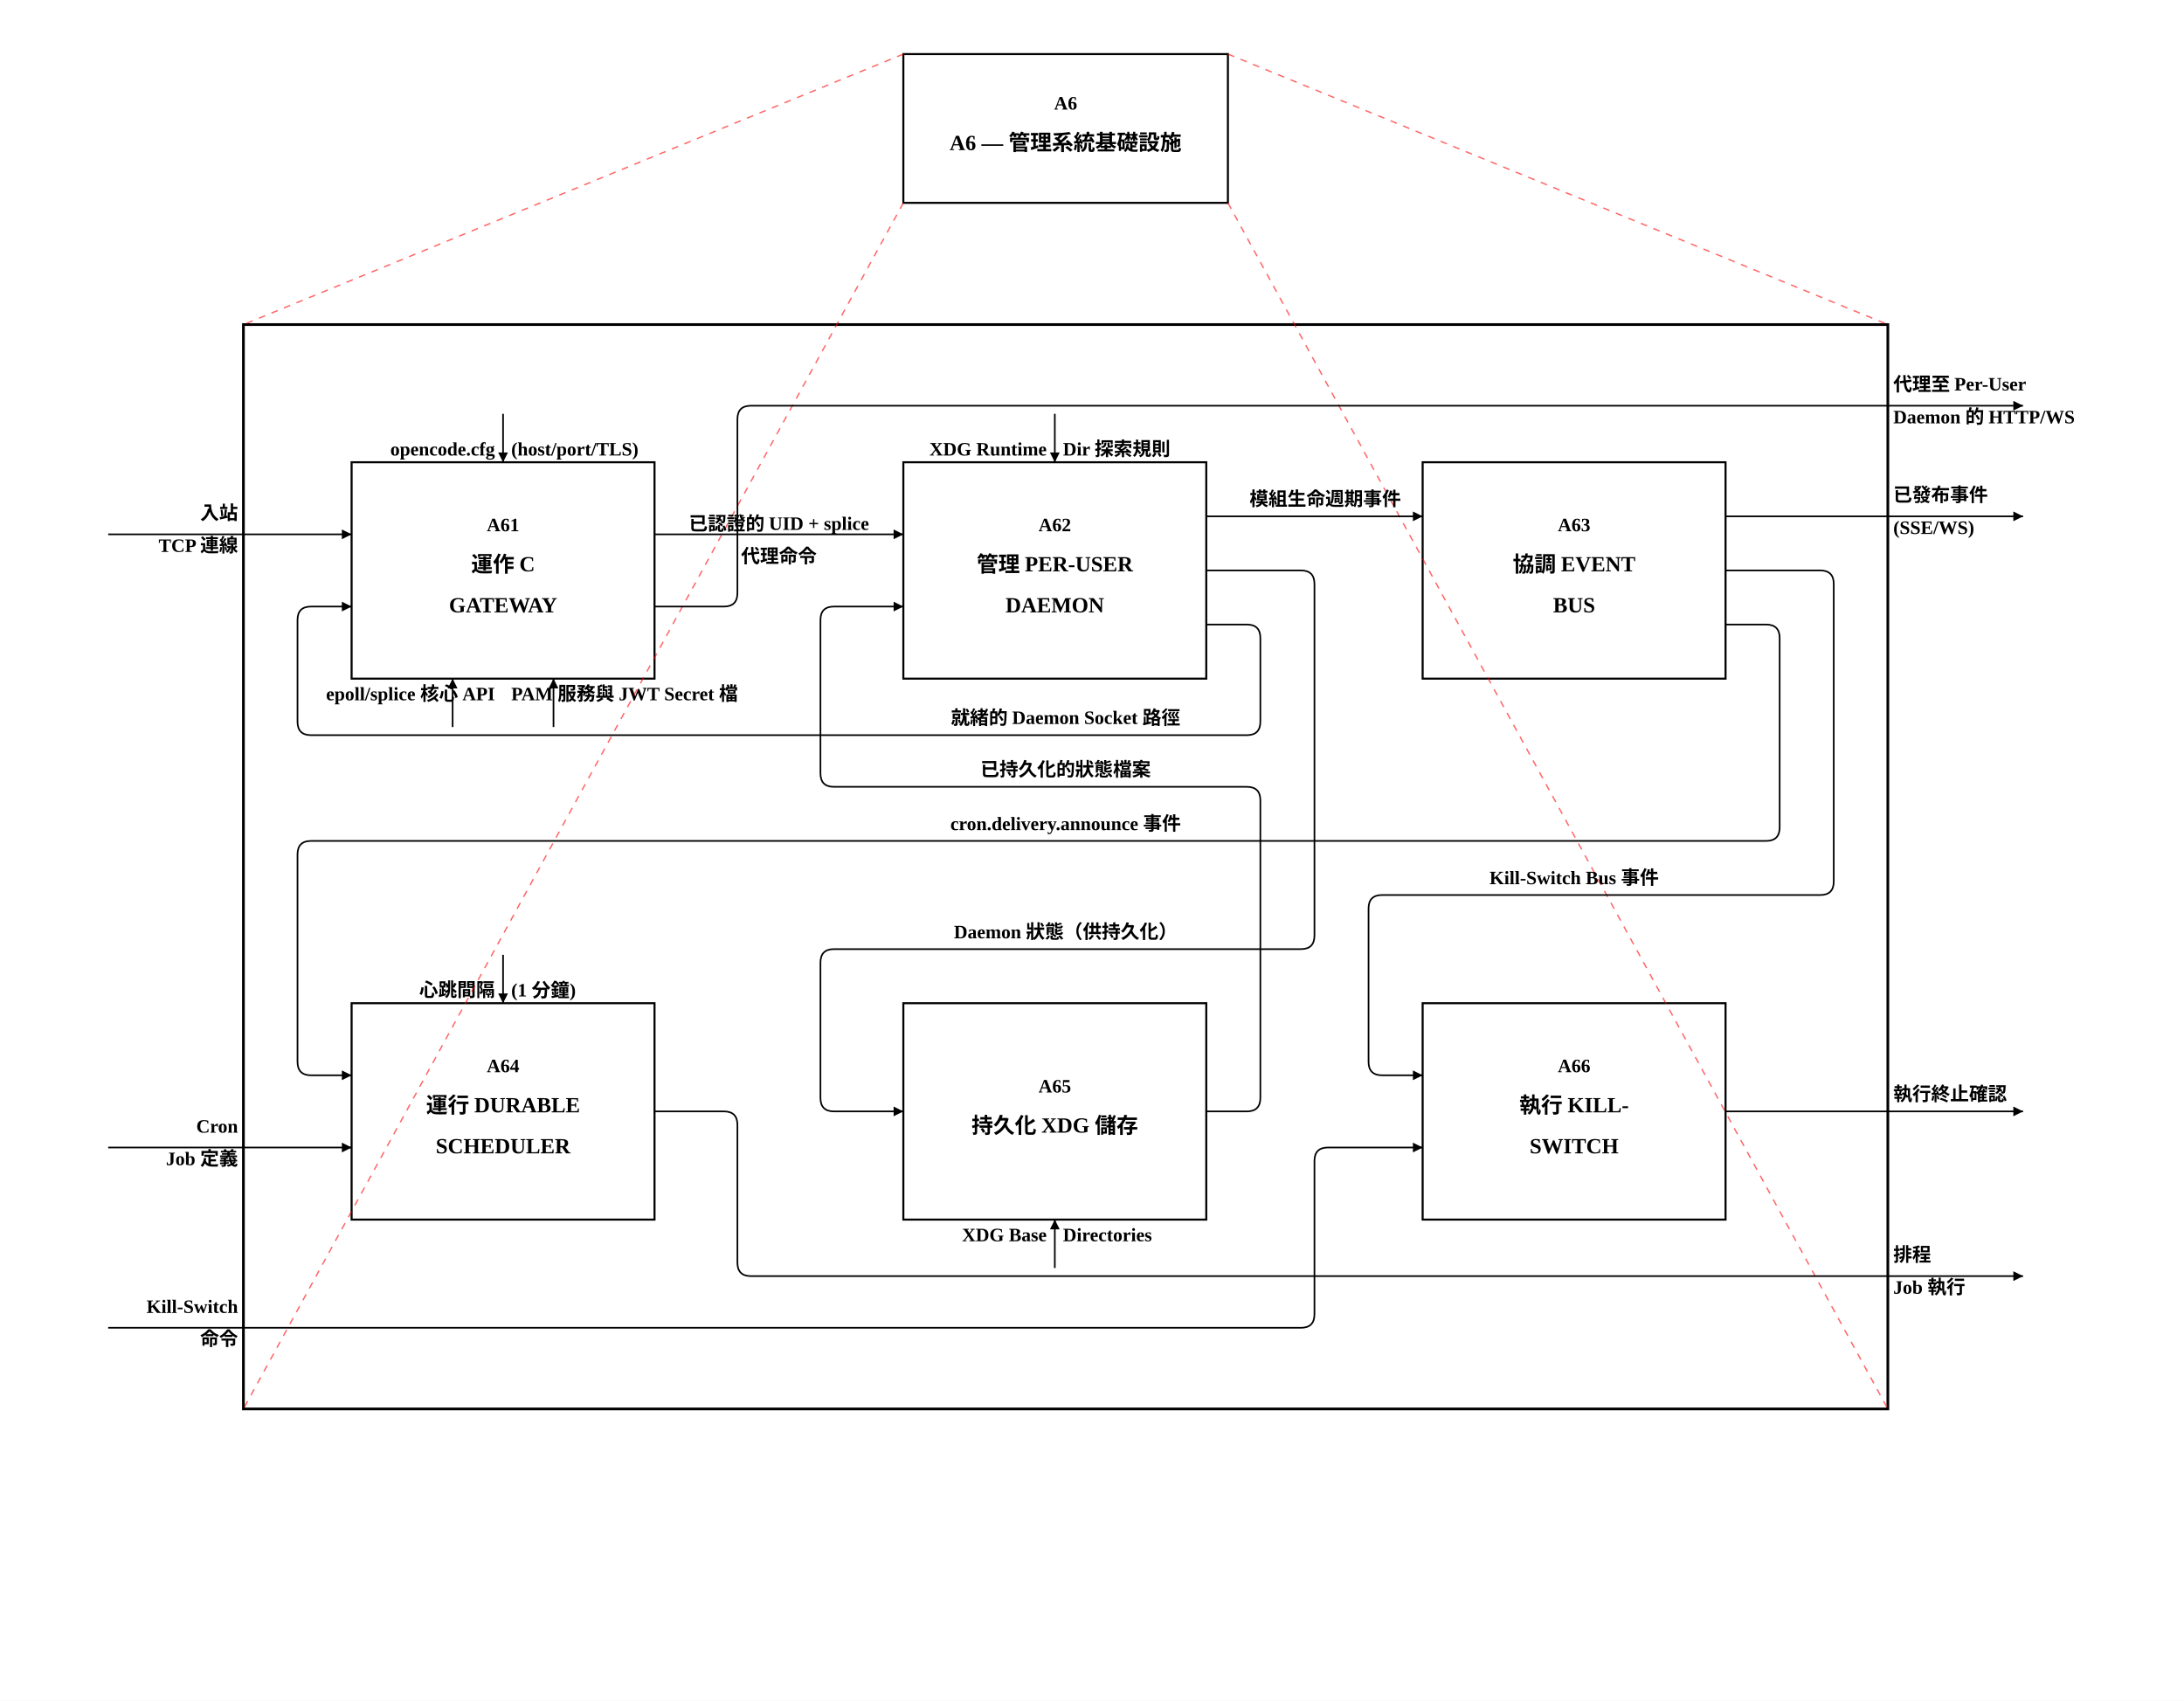
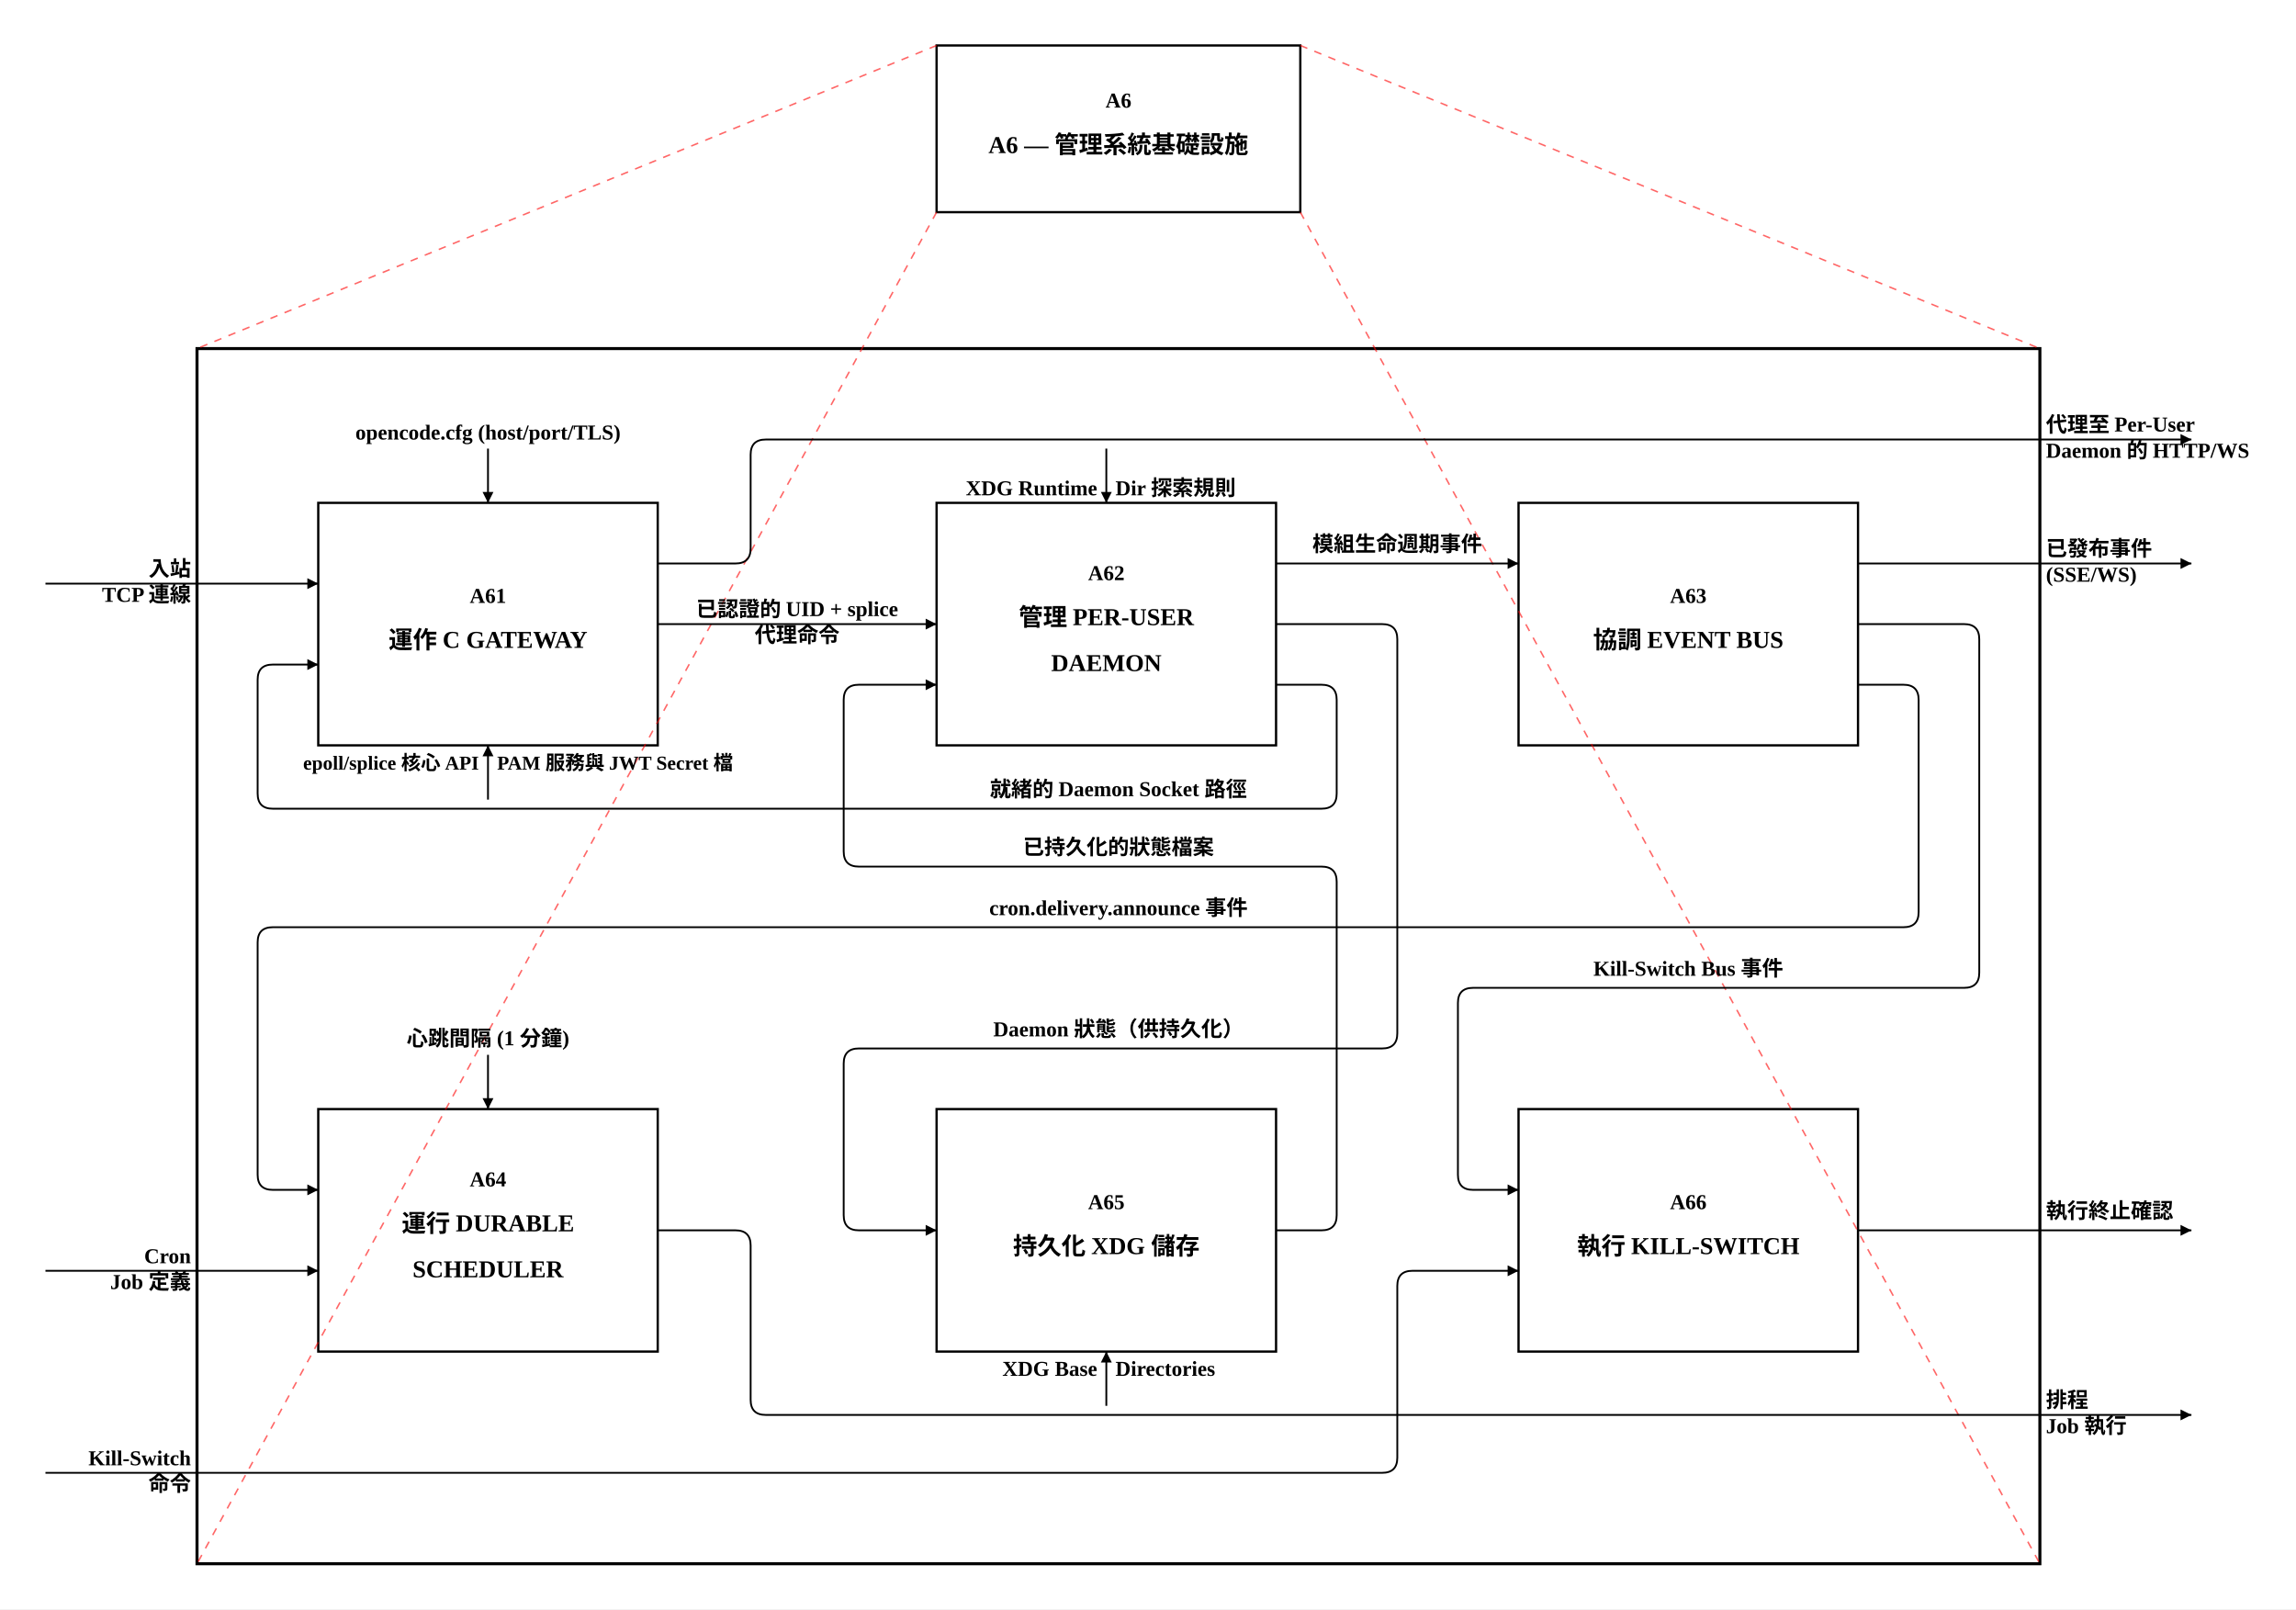
- <svg xmlns="http://www.w3.org/2000/svg" width="1615.0" height="1257.6" viewBox="-130.0 -221.8 1615.0 1257.6">
+ <svg xmlns="http://www.w3.org/2000/svg" width="1515.0" height="1061.8" viewBox="-80.0 -211.8 1515.0 1061.8">
  <defs>
    <marker id="arrow" viewBox="0 0 10 10" refX="10" refY="5" markerWidth="6" markerHeight="6" orient="auto-start-reverse">
      <path d="M 0 0 L 10 5 L 0 10 z" fill="black" />
    </marker>
    <marker id="call_arrow" viewBox="0 0 10 10" refX="10" refY="5" markerWidth="8" markerHeight="8" orient="auto-start-reverse">
      <path d="M 0 0 L 10 5 L 0 10 M 0 2 L 6 5 L 0 8" fill="none" stroke="black" stroke-width="1" />
    </marker>
  </defs>
-   <rect x="-130.0" y="-221.8" width="1615.0" height="1257.6" fill="white" />
+   <rect x="-80.0" y="-211.8" width="1515.0" height="1061.8" fill="white" />
  <rect x="130.0" y="120.0" width="224.0" height="160.0" stroke="black" fill="white" stroke-width="1.5" data-id="A61" />
-   <text x="242.0" y="171.0" text-anchor="middle" font-size="14" font-weight="bold" font-family="'Times New Roman', 'BiauKai', 'DFKai-SB', '标楷体', serif" data-id="A61">A61</text>
-   <text x="242.0" y="201.0" text-anchor="middle" font-size="16" font-weight="bold" font-family="'Times New Roman', 'BiauKai', 'DFKai-SB', '标楷体', serif" data-id="A61">運作 C</text>
-   <text x="242.0" y="231.0" text-anchor="middle" font-size="16" font-weight="bold" font-family="'Times New Roman', 'BiauKai', 'DFKai-SB', '标楷体', serif" data-id="A61">GATEWAY</text>
+   <text x="242.0" y="186.0" text-anchor="middle" font-size="14" font-weight="bold" font-family="'Times New Roman', 'BiauKai', 'DFKai-SB', '标楷体', serif" data-id="A61">A61</text>
+   <text x="242.0" y="216.0" text-anchor="middle" font-size="16" font-weight="bold" font-family="'Times New Roman', 'BiauKai', 'DFKai-SB', '标楷体', serif" data-id="A61">運作 C GATEWAY</text>
  <rect x="538.0" y="120.0" width="224.0" height="160.0" stroke="black" fill="white" stroke-width="1.5" data-id="A62" />
  <text x="650.0" y="171.0" text-anchor="middle" font-size="14" font-weight="bold" font-family="'Times New Roman', 'BiauKai', 'DFKai-SB', '标楷体', serif" data-id="A62">A62</text>
  <text x="650.0" y="201.0" text-anchor="middle" font-size="16" font-weight="bold" font-family="'Times New Roman', 'BiauKai', 'DFKai-SB', '标楷体', serif" data-id="A62">管理 PER-USER</text>
  <text x="650.0" y="231.0" text-anchor="middle" font-size="16" font-weight="bold" font-family="'Times New Roman', 'BiauKai', 'DFKai-SB', '标楷体', serif" data-id="A62">DAEMON</text>
  <rect x="922.0" y="120.0" width="224.0" height="160.0" stroke="black" fill="white" stroke-width="1.5" data-id="A63" />
-   <text x="1034.0" y="171.0" text-anchor="middle" font-size="14" font-weight="bold" font-family="'Times New Roman', 'BiauKai', 'DFKai-SB', '标楷体', serif" data-id="A63">A63</text>
-   <text x="1034.0" y="201.0" text-anchor="middle" font-size="16" font-weight="bold" font-family="'Times New Roman', 'BiauKai', 'DFKai-SB', '标楷体', serif" data-id="A63">協調 EVENT</text>
-   <text x="1034.0" y="231.0" text-anchor="middle" font-size="16" font-weight="bold" font-family="'Times New Roman', 'BiauKai', 'DFKai-SB', '标楷体', serif" data-id="A63">BUS</text>
+   <text x="1034.0" y="186.0" text-anchor="middle" font-size="14" font-weight="bold" font-family="'Times New Roman', 'BiauKai', 'DFKai-SB', '标楷体', serif" data-id="A63">A63</text>
+   <text x="1034.0" y="216.0" text-anchor="middle" font-size="16" font-weight="bold" font-family="'Times New Roman', 'BiauKai', 'DFKai-SB', '标楷体', serif" data-id="A63">協調 EVENT BUS</text>
  <rect x="130.0" y="520.0" width="224.0" height="160.0" stroke="black" fill="white" stroke-width="1.5" data-id="A64" />
  <text x="242.0" y="571.0" text-anchor="middle" font-size="14" font-weight="bold" font-family="'Times New Roman', 'BiauKai', 'DFKai-SB', '标楷体', serif" data-id="A64">A64</text>
  <text x="242.0" y="601.0" text-anchor="middle" font-size="16" font-weight="bold" font-family="'Times New Roman', 'BiauKai', 'DFKai-SB', '标楷体', serif" data-id="A64">運行 DURABLE</text>
  <text x="242.0" y="631.0" text-anchor="middle" font-size="16" font-weight="bold" font-family="'Times New Roman', 'BiauKai', 'DFKai-SB', '标楷体', serif" data-id="A64">SCHEDULER</text>
  <rect x="538.0" y="520.0" width="224.0" height="160.0" stroke="black" fill="white" stroke-width="1.5" data-id="A65" />
  <text x="650.0" y="586.0" text-anchor="middle" font-size="14" font-weight="bold" font-family="'Times New Roman', 'BiauKai', 'DFKai-SB', '标楷体', serif" data-id="A65">A65</text>
  <text x="650.0" y="616.0" text-anchor="middle" font-size="16" font-weight="bold" font-family="'Times New Roman', 'BiauKai', 'DFKai-SB', '标楷体', serif" data-id="A65">持久化 XDG 儲存</text>
  <rect x="922.0" y="520.0" width="224.0" height="160.0" stroke="black" fill="white" stroke-width="1.5" data-id="A66" />
-   <text x="1034.0" y="571.0" text-anchor="middle" font-size="14" font-weight="bold" font-family="'Times New Roman', 'BiauKai', 'DFKai-SB', '标楷体', serif" data-id="A66">A66</text>
-   <text x="1034.0" y="601.0" text-anchor="middle" font-size="16" font-weight="bold" font-family="'Times New Roman', 'BiauKai', 'DFKai-SB', '标楷体', serif" data-id="A66">執行 KILL-</text>
-   <text x="1034.0" y="631.0" text-anchor="middle" font-size="16" font-weight="bold" font-family="'Times New Roman', 'BiauKai', 'DFKai-SB', '标楷体', serif" data-id="A66">SWITCH</text>
-   <text x="236.0" y="115.0" font-size="14" font-weight="bold" fill="black" font-family="'Times New Roman', 'BiauKai', 'DFKai-SB', '标楷体', serif" text-anchor="end" data-arrow-id="C1">opencode.cfg</text>
-   <text x="248.0" y="115.0" font-size="14" font-weight="bold" fill="black" font-family="'Times New Roman', 'BiauKai', 'DFKai-SB', '标楷体', serif" text-anchor="start" data-arrow-id="C1">(host/port/TLS)</text>
-   <text x="644.0" y="115.0" font-size="14" font-weight="bold" fill="black" font-family="'Times New Roman', 'BiauKai', 'DFKai-SB', '标楷体', serif" text-anchor="end" data-arrow-id="C2">XDG Runtime</text>
-   <text x="656.0" y="115.0" font-size="14" font-weight="bold" fill="black" font-family="'Times New Roman', 'BiauKai', 'DFKai-SB', '标楷体', serif" text-anchor="start" data-arrow-id="C2">Dir 探索規則</text>
-   <text x="236.0" y="515.0" font-size="14" font-weight="bold" fill="black" font-family="'Times New Roman', 'BiauKai', 'DFKai-SB', '标楷体', serif" text-anchor="end" data-arrow-id="C3">心跳間隔</text>
-   <text x="248.0" y="515.0" font-size="14" font-weight="bold" fill="black" font-family="'Times New Roman', 'BiauKai', 'DFKai-SB', '标楷体', serif" text-anchor="start" data-arrow-id="C3">(1 分鐘)</text>
-   <text x="236.0" y="296.0" font-size="14" font-weight="bold" fill="black" font-family="'Times New Roman', 'BiauKai', 'DFKai-SB', '标楷体', serif" text-anchor="end" data-arrow-id="M1">epoll/splice 核心 API</text>
-   <text x="248.0" y="296.0" font-size="14" font-weight="bold" fill="black" font-family="'Times New Roman', 'BiauKai', 'DFKai-SB', '标楷体', serif" text-anchor="start" data-arrow-id="M2">PAM 服務與 JWT Secret 檔</text>
-   <text x="644.0" y="696.0" font-size="14" font-weight="bold" fill="black" font-family="'Times New Roman', 'BiauKai', 'DFKai-SB', '标楷体', serif" text-anchor="end" data-arrow-id="M3">XDG Base</text>
-   <text x="656.0" y="696.0" font-size="14" font-weight="bold" fill="black" font-family="'Times New Roman', 'BiauKai', 'DFKai-SB', '标楷体', serif" text-anchor="start" data-arrow-id="M3">Directories</text>
+   <text x="1034.0" y="586.0" text-anchor="middle" font-size="14" font-weight="bold" font-family="'Times New Roman', 'BiauKai', 'DFKai-SB', '标楷体', serif" data-id="A66">A66</text>
+   <text x="1034.0" y="616.0" text-anchor="middle" font-size="16" font-weight="bold" font-family="'Times New Roman', 'BiauKai', 'DFKai-SB', '标楷体', serif" data-id="A66">執行 KILL-SWITCH</text>
  <rect x="50.0" y="18.2" width="1216.0" height="801.8" stroke="black" fill="none" stroke-width="2" />
  <rect x="538.0" y="-181.8" width="240.0" height="110.0" stroke="black" fill="white" stroke-width="1.5" data-id="A6" />
  <text x="658.0" y="-140.8" text-anchor="middle" font-size="14" font-weight="bold" font-family="'Times New Roman', 'BiauKai', 'DFKai-SB', '标楷体', serif" data-id="A6">A6</text>
  <text x="658.0" y="-110.8" text-anchor="middle" font-size="16" font-weight="bold" font-family="'Times New Roman', 'BiauKai', 'DFKai-SB', '标楷体', serif" data-id="A6">A6 — 管理系統基礎設施</text>
  <line x1="538.0" y1="-181.8" x2="50.0" y2="18.2" stroke="red" stroke-dasharray="5,5" stroke-width="1.0" opacity="0.6" />
  <line x1="778.0" y1="-181.8" x2="1266.0" y2="18.2" stroke="red" stroke-dasharray="5,5" stroke-width="1.0" opacity="0.6" />
  <line x1="538.0" y1="-71.8" x2="50.0" y2="820.0" stroke="red" stroke-dasharray="5,5" stroke-width="1.0" opacity="0.6" />
  <line x1="778.0" y1="-71.8" x2="1266.0" y2="820.0" stroke="red" stroke-dasharray="5,5" stroke-width="1.0" opacity="0.6" />
-   <path d="M 354.0 173.3 L 538.0 173.3" stroke="black" stroke-width="1.2" data-arrow-id="F1" data-waypoints="354.0,173.3 538.0,173.3" marker-end="url(#arrow)" fill="none" />
+   <path d="M 354.0 200.0 L 538.0 200.0" stroke="black" stroke-width="1.2" data-arrow-id="F1" data-waypoints="354.0,200.0 538.0,200.0" marker-end="url(#arrow)" fill="none" />
  <path d="M 762.0 160.0 L 922.0 160.0" stroke="black" stroke-width="1.2" data-arrow-id="F6" data-waypoints="762.0,160.0 922.0,160.0" marker-end="url(#arrow)" fill="none" />
  <path d="M 1146.0 240.0 L 1176.0 240.0 Q 1186.0 240.0 1186.0 250.0 L 1186.0 390.0 Q 1186.0 400.0 1176.0 400.0 L 100.0 400.0 Q 90.0 400.0 90.0 410.0 L 90.0 563.3 Q 90.0 573.3 100.0 573.3 L 130.0 573.3" stroke="black" stroke-width="1.2" data-arrow-id="F3" data-waypoints="1146.0,240.0 1186.0,240.0 1186.0,400.0 90.0,400.0 90.0,573.3 130.0,573.3" marker-end="url(#arrow)" fill="none" />
  <path d="M 762.0 240.0 L 792.0 240.0 Q 802.0 240.0 802.0 250.0 L 802.0 311.8 Q 802.0 321.8 792.0 321.8 L 100.0 321.8 Q 90.0 321.8 90.0 311.8 L 90.0 236.7 Q 90.0 226.7 100.0 226.7 L 130.0 226.7" stroke="black" stroke-width="1.2" data-arrow-id="F2" data-waypoints="762.0,240.0 802.0,240.0 802.0,321.8 90.0,321.8 90.0,226.7 130.0,226.7" marker-end="url(#arrow)" fill="none" />
  <path d="M 1146.0 200.0 L 1216.0 200.0 Q 1226.0 200.0 1226.0 210.0 L 1226.0 430.0 Q 1226.0 440.0 1216.0 440.0 L 892.0 440.0 Q 882.0 440.0 882.0 450.0 L 882.0 563.3 Q 882.0 573.3 892.0 573.3 L 922.0 573.3" stroke="black" stroke-width="1.2" data-arrow-id="F4" data-waypoints="1146.0,200.0 1226.0,200.0 1226.0,440.0 882.0,440.0 882.0,573.3 922.0,573.3" marker-end="url(#arrow)" fill="none" />
  <path d="M 762.0 200.0 L 832.0 200.0 Q 842.0 200.0 842.0 210.0 L 842.0 470.0 Q 842.0 480.0 832.0 480.0 L 486.7 480.0 Q 476.7 480.0 476.7 490.0 L 476.7 590.0 Q 476.7 600.0 486.7 600.0 L 538.0 600.0" stroke="black" stroke-width="1.2" data-arrow-id="F5" data-waypoints="762.0,200.0 842.0,200.0 842.0,480.0 476.7,480.0 476.7,600.0 538.0,600.0" marker-end="url(#arrow)" fill="none" />
-   <path d="M 762.0 600.0 L 792.0 600.0 Q 802.0 600.0 802.0 590.0 L 802.0 370.0 Q 802.0 360.0 792.0 360.0 L 486.7 360.0 Q 476.7 360.0 476.7 350.0 L 476.7 236.7 Q 476.7 226.7 486.7 226.7 L 538.0 226.7" stroke="black" stroke-width="1.2" data-arrow-id="F7" data-waypoints="762.0,600.0 802.0,600.0 802.0,360.0 476.7,360.0 476.7,226.7 538.0,226.7" marker-end="url(#arrow)" fill="none" />
+   <path d="M 762.0 600.0 L 792.0 600.0 Q 802.0 600.0 802.0 590.0 L 802.0 370.0 Q 802.0 360.0 792.0 360.0 L 486.7 360.0 Q 476.7 360.0 476.7 350.0 L 476.7 250.0 Q 476.7 240.0 486.7 240.0 L 538.0 240.0" stroke="black" stroke-width="1.2" data-arrow-id="F7" data-waypoints="762.0,600.0 802.0,600.0 802.0,360.0 476.7,360.0 476.7,240.0 538.0,240.0" marker-end="url(#arrow)" fill="none" />
  <path d="M -50.0 173.3 L 130.0 173.3" stroke="black" stroke-width="1.2" data-arrow-id="I1" data-waypoints="-50.0,173.3 130.0,173.3" marker-end="url(#arrow)" fill="none" />
  <path d="M -50.0 626.7 L 130.0 626.7" stroke="black" stroke-width="1.2" data-arrow-id="I2" data-waypoints="-50.0,626.7 130.0,626.7" marker-end="url(#arrow)" fill="none" />
  <path d="M -50.0 760.0 L 832.0 760.0 Q 842.0 760.0 842.0 750.0 L 842.0 636.7 Q 842.0 626.7 852.0 626.7 L 922.0 626.7" stroke="black" stroke-width="1.2" data-arrow-id="I3" data-waypoints="-50.0,760.0 842.0,760.0 842.0,626.7 922.0,626.7" marker-end="url(#arrow)" fill="none" />
  <path d="M 242.0 84.2 L 242.0 120.0" stroke="black" stroke-width="1.2" data-arrow-id="C1" data-waypoints="242.0,84.2 242.0,120.0" marker-end="url(#arrow)" fill="none" />
  <path d="M 650.0 84.2 L 650.0 120.0" stroke="black" stroke-width="1.2" data-arrow-id="C2" data-waypoints="650.0,84.2 650.0,120.0" marker-end="url(#arrow)" fill="none" />
  <path d="M 242.0 484.2 L 242.0 520.0" stroke="black" stroke-width="1.2" data-arrow-id="C3" data-waypoints="242.0,484.2 242.0,520.0" marker-end="url(#arrow)" fill="none" />
-   <path d="M 204.7 315.8 L 204.7 280.0" stroke="black" stroke-width="1.2" data-arrow-id="M1" data-waypoints="204.7,315.8 204.7,280.0" marker-end="url(#arrow)" fill="none" />
-   <path d="M 279.3 315.8 L 279.3 280.0" stroke="black" stroke-width="1.2" data-arrow-id="M2" data-waypoints="279.3,315.8 279.3,280.0" marker-end="url(#arrow)" fill="none" />
  <path d="M 650.0 715.8 L 650.0 680.0" stroke="black" stroke-width="1.2" data-arrow-id="M3" data-waypoints="650.0,715.8 650.0,680.0" marker-end="url(#arrow)" fill="none" />
-   <path d="M 354.0 226.7 L 405.3 226.7 Q 415.3 226.7 415.3 216.7 L 415.3 88.2 Q 415.3 78.2 425.3 78.2 L 1366.0 78.2" stroke="black" stroke-width="1.2" data-arrow-id="O1" data-waypoints="354.0,226.7 415.3,226.7 415.3,78.2 1366.0,78.2" marker-end="url(#arrow)" fill="none" />
+   <path d="M 354.0 160.0 L 405.3 160.0 Q 415.3 160.0 415.3 150.0 L 415.3 88.2 Q 415.3 78.2 425.3 78.2 L 1366.0 78.2" stroke="black" stroke-width="1.2" data-arrow-id="O1" data-waypoints="354.0,160.0 415.3,160.0 415.3,78.2 1366.0,78.2" marker-end="url(#arrow)" fill="none" />
  <path d="M 1146.0 160.0 L 1366.0 160.0" stroke="black" stroke-width="1.2" data-arrow-id="O2" data-waypoints="1146.0,160.0 1366.0,160.0" marker-end="url(#arrow)" fill="none" />
  <path d="M 354.0 600.0 L 405.3 600.0 Q 415.3 600.0 415.3 610.0 L 415.3 711.8 Q 415.3 721.8 425.3 721.8 L 1366.0 721.8" stroke="black" stroke-width="1.2" data-arrow-id="O3" data-waypoints="354.0,600.0 415.3,600.0 415.3,721.8 1366.0,721.8" marker-end="url(#arrow)" fill="none" />
  <path d="M 1146.0 600.0 L 1366.0 600.0" stroke="black" stroke-width="1.2" data-arrow-id="O4" data-waypoints="1146.0,600.0 1366.0,600.0" marker-end="url(#arrow)" fill="none" />
-   <text x="446.0" y="170.3" font-size="14" font-weight="bold" fill="black" text-anchor="middle" font-family="'Times New Roman', 'BiauKai', 'DFKai-SB', '标楷体', serif" data-arrow-id="F1">已認證的 UID + splice</text>
-   <text x="446.0" y="194.3" font-size="14" font-weight="bold" fill="black" text-anchor="middle" font-family="'Times New Roman', 'BiauKai', 'DFKai-SB', '标楷体', serif" data-arrow-id="F1">代理命令</text>
-   <text x="906.0" y="152.0" font-size="14" font-weight="bold" fill="black" text-anchor="end" font-family="'Times New Roman', 'BiauKai', 'DFKai-SB', '标楷体', serif" data-arrow-id="F6">模組生命週期事件</text>
+   <path d="M 242.0 315.8 L 242.0 280.0" stroke="black" stroke-width="1.2" data-arrow-id="_merged_A61_mechanism" data-waypoints="242.0,315.8 242.0,280.0" marker-end="url(#arrow)" fill="none" />
+   <text x="242.0" y="78.2" font-size="14" text-anchor="middle" font-weight="bold" fill="black" font-family="'Times New Roman', 'BiauKai', 'DFKai-SB', '标楷体', serif" data-arrow-id="C1">opencode.cfg (host/port/TLS)</text>
+   <text x="644.0" y="115.0" font-size="14" text-anchor="end" font-weight="bold" fill="black" font-family="'Times New Roman', 'BiauKai', 'DFKai-SB', '标楷体', serif" data-arrow-id="C2">XDG Runtime</text>
+   <text x="656.0" y="115.0" font-size="14" text-anchor="start" font-weight="bold" fill="black" font-family="'Times New Roman', 'BiauKai', 'DFKai-SB', '标楷体', serif" data-arrow-id="C2">Dir 探索規則</text>
+   <text x="242.0" y="478.2" font-size="14" text-anchor="middle" font-weight="bold" fill="black" font-family="'Times New Roman', 'BiauKai', 'DFKai-SB', '标楷体', serif" data-arrow-id="C3">心跳間隔 (1 分鐘)</text>
+   <text x="644.0" y="696.0" font-size="14" text-anchor="end" font-weight="bold" fill="black" font-family="'Times New Roman', 'BiauKai', 'DFKai-SB', '标楷体', serif" data-arrow-id="M3">XDG Base</text>
+   <text x="656.0" y="696.0" font-size="14" text-anchor="start" font-weight="bold" fill="black" font-family="'Times New Roman', 'BiauKai', 'DFKai-SB', '标楷体', serif" data-arrow-id="M3">Directories</text>
+   <text x="236.0" y="296.0" font-size="13" text-anchor="end" font-weight="bold" fill="black" font-family="'Times New Roman', 'BiauKai', 'DFKai-SB', '标楷体', serif" data-arrow-id="M1">epoll/splice 核心 API</text>
+   <text x="248.0" y="296.0" font-size="13" text-anchor="start" font-weight="bold" fill="black" font-family="'Times New Roman', 'BiauKai', 'DFKai-SB', '标楷体', serif" data-arrow-id="M1">PAM 服務與 JWT Secret 檔</text>
+   <text x="446.0" y="195.0" font-size="14" font-weight="bold" fill="black" text-anchor="middle" font-family="'Times New Roman', 'BiauKai', 'DFKai-SB', '标楷体', serif" data-arrow-id="F1">已認證的 UID + splice</text>
+   <text x="446.0" y="212.0" font-size="14" font-weight="bold" fill="black" text-anchor="middle" font-family="'Times New Roman', 'BiauKai', 'DFKai-SB', '标楷体', serif" data-arrow-id="F1">代理命令</text>
+   <text x="842.0" y="152.0" font-size="14" font-weight="bold" fill="black" text-anchor="middle" font-family="'Times New Roman', 'BiauKai', 'DFKai-SB', '标楷体', serif" data-arrow-id="F6">模組生命週期事件</text>
  <text x="658.0" y="392.0" font-size="14" font-weight="bold" fill="black" text-anchor="middle" font-family="'Times New Roman', 'BiauKai', 'DFKai-SB', '标楷体', serif" data-arrow-id="F3">cron.delivery.announce 事件</text>
  <text x="658.0" y="313.8" font-size="14" font-weight="bold" fill="black" text-anchor="middle" font-family="'Times New Roman', 'BiauKai', 'DFKai-SB', '标楷体', serif" data-arrow-id="F2">就緒的 Daemon Socket 路徑</text>
  <text x="1034.0" y="432.0" font-size="14" font-weight="bold" fill="black" text-anchor="middle" font-family="'Times New Roman', 'BiauKai', 'DFKai-SB', '标楷体', serif" data-arrow-id="F4">Kill-Switch Bus 事件</text>
  <text x="658.0" y="472.0" font-size="14" font-weight="bold" fill="black" text-anchor="middle" font-family="'Times New Roman', 'BiauKai', 'DFKai-SB', '标楷体', serif" data-arrow-id="F5">Daemon 狀態（供持久化）</text>
  <text x="658.0" y="352.0" font-size="14" font-weight="bold" fill="black" text-anchor="middle" font-family="'Times New Roman', 'BiauKai', 'DFKai-SB', '标楷体', serif" data-arrow-id="F7">已持久化的狀態檔案</text>
-   <text x="46.0" y="162.3" font-size="14" font-weight="bold" fill="black" text-anchor="end" font-family="'Times New Roman', 'BiauKai', 'DFKai-SB', '标楷体', serif" data-arrow-id="I1">入站</text>
-   <text x="46.0" y="186.3" font-size="14" font-weight="bold" fill="black" text-anchor="end" font-family="'Times New Roman', 'BiauKai', 'DFKai-SB', '标楷体', serif" data-arrow-id="I1">TCP 連線</text>
-   <text x="46.0" y="615.7" font-size="14" font-weight="bold" fill="black" text-anchor="end" font-family="'Times New Roman', 'BiauKai', 'DFKai-SB', '标楷体', serif" data-arrow-id="I2">Cron</text>
-   <text x="46.0" y="639.7" font-size="14" font-weight="bold" fill="black" text-anchor="end" font-family="'Times New Roman', 'BiauKai', 'DFKai-SB', '标楷体', serif" data-arrow-id="I2">Job 定義</text>
-   <text x="46.0" y="749.0" font-size="14" font-weight="bold" fill="black" text-anchor="end" font-family="'Times New Roman', 'BiauKai', 'DFKai-SB', '标楷体', serif" data-arrow-id="I3">Kill-Switch</text>
-   <text x="46.0" y="773.0" font-size="14" font-weight="bold" fill="black" text-anchor="end" font-family="'Times New Roman', 'BiauKai', 'DFKai-SB', '标楷体', serif" data-arrow-id="I3">命令</text>
-   <text x="1270.0" y="67.2" font-size="14" font-weight="bold" fill="black" text-anchor="start" font-family="'Times New Roman', 'BiauKai', 'DFKai-SB', '标楷体', serif" data-arrow-id="O1">代理至 Per-User</text>
-   <text x="1270.0" y="91.2" font-size="14" font-weight="bold" fill="black" text-anchor="start" font-family="'Times New Roman', 'BiauKai', 'DFKai-SB', '标楷体', serif" data-arrow-id="O1">Daemon 的 HTTP/WS</text>
-   <text x="1270.0" y="149.0" font-size="14" font-weight="bold" fill="black" text-anchor="start" font-family="'Times New Roman', 'BiauKai', 'DFKai-SB', '标楷体', serif" data-arrow-id="O2">已發布事件</text>
-   <text x="1270.0" y="173.0" font-size="14" font-weight="bold" fill="black" text-anchor="start" font-family="'Times New Roman', 'BiauKai', 'DFKai-SB', '标楷体', serif" data-arrow-id="O2">(SSE/WS)</text>
-   <text x="1270.0" y="710.8" font-size="14" font-weight="bold" fill="black" text-anchor="start" font-family="'Times New Roman', 'BiauKai', 'DFKai-SB', '标楷体', serif" data-arrow-id="O3">排程</text>
-   <text x="1270.0" y="734.8" font-size="14" font-weight="bold" fill="black" text-anchor="start" font-family="'Times New Roman', 'BiauKai', 'DFKai-SB', '标楷体', serif" data-arrow-id="O3">Job 執行</text>
+   <text x="46.0" y="168.3" font-size="14" font-weight="bold" fill="black" text-anchor="end" font-family="'Times New Roman', 'BiauKai', 'DFKai-SB', '标楷体', serif" data-arrow-id="I1">入站</text>
+   <text x="46.0" y="185.3" font-size="14" font-weight="bold" fill="black" text-anchor="end" font-family="'Times New Roman', 'BiauKai', 'DFKai-SB', '标楷体', serif" data-arrow-id="I1">TCP 連線</text>
+   <text x="46.0" y="621.7" font-size="14" font-weight="bold" fill="black" text-anchor="end" font-family="'Times New Roman', 'BiauKai', 'DFKai-SB', '标楷体', serif" data-arrow-id="I2">Cron</text>
+   <text x="46.0" y="638.7" font-size="14" font-weight="bold" fill="black" text-anchor="end" font-family="'Times New Roman', 'BiauKai', 'DFKai-SB', '标楷体', serif" data-arrow-id="I2">Job 定義</text>
+   <text x="46.0" y="755.0" font-size="14" font-weight="bold" fill="black" text-anchor="end" font-family="'Times New Roman', 'BiauKai', 'DFKai-SB', '标楷体', serif" data-arrow-id="I3">Kill-Switch</text>
+   <text x="46.0" y="772.0" font-size="14" font-weight="bold" fill="black" text-anchor="end" font-family="'Times New Roman', 'BiauKai', 'DFKai-SB', '标楷体', serif" data-arrow-id="I3">命令</text>
+   <text x="1270.0" y="73.2" font-size="14" font-weight="bold" fill="black" text-anchor="start" font-family="'Times New Roman', 'BiauKai', 'DFKai-SB', '标楷体', serif" data-arrow-id="O1">代理至 Per-User</text>
+   <text x="1270.0" y="90.2" font-size="14" font-weight="bold" fill="black" text-anchor="start" font-family="'Times New Roman', 'BiauKai', 'DFKai-SB', '标楷体', serif" data-arrow-id="O1">Daemon 的 HTTP/WS</text>
+   <text x="1270.0" y="155.0" font-size="14" font-weight="bold" fill="black" text-anchor="start" font-family="'Times New Roman', 'BiauKai', 'DFKai-SB', '标楷体', serif" data-arrow-id="O2">已發布事件</text>
+   <text x="1270.0" y="172.0" font-size="14" font-weight="bold" fill="black" text-anchor="start" font-family="'Times New Roman', 'BiauKai', 'DFKai-SB', '标楷体', serif" data-arrow-id="O2">(SSE/WS)</text>
+   <text x="1270.0" y="716.8" font-size="14" font-weight="bold" fill="black" text-anchor="start" font-family="'Times New Roman', 'BiauKai', 'DFKai-SB', '标楷体', serif" data-arrow-id="O3">排程</text>
+   <text x="1270.0" y="733.8" font-size="14" font-weight="bold" fill="black" text-anchor="start" font-family="'Times New Roman', 'BiauKai', 'DFKai-SB', '标楷体', serif" data-arrow-id="O3">Job 執行</text>
  <text x="1270.0" y="592.0" font-size="14" font-weight="bold" fill="black" text-anchor="start" font-family="'Times New Roman', 'BiauKai', 'DFKai-SB', '标楷体', serif" data-arrow-id="O4">執行終止確認</text>
</svg>
